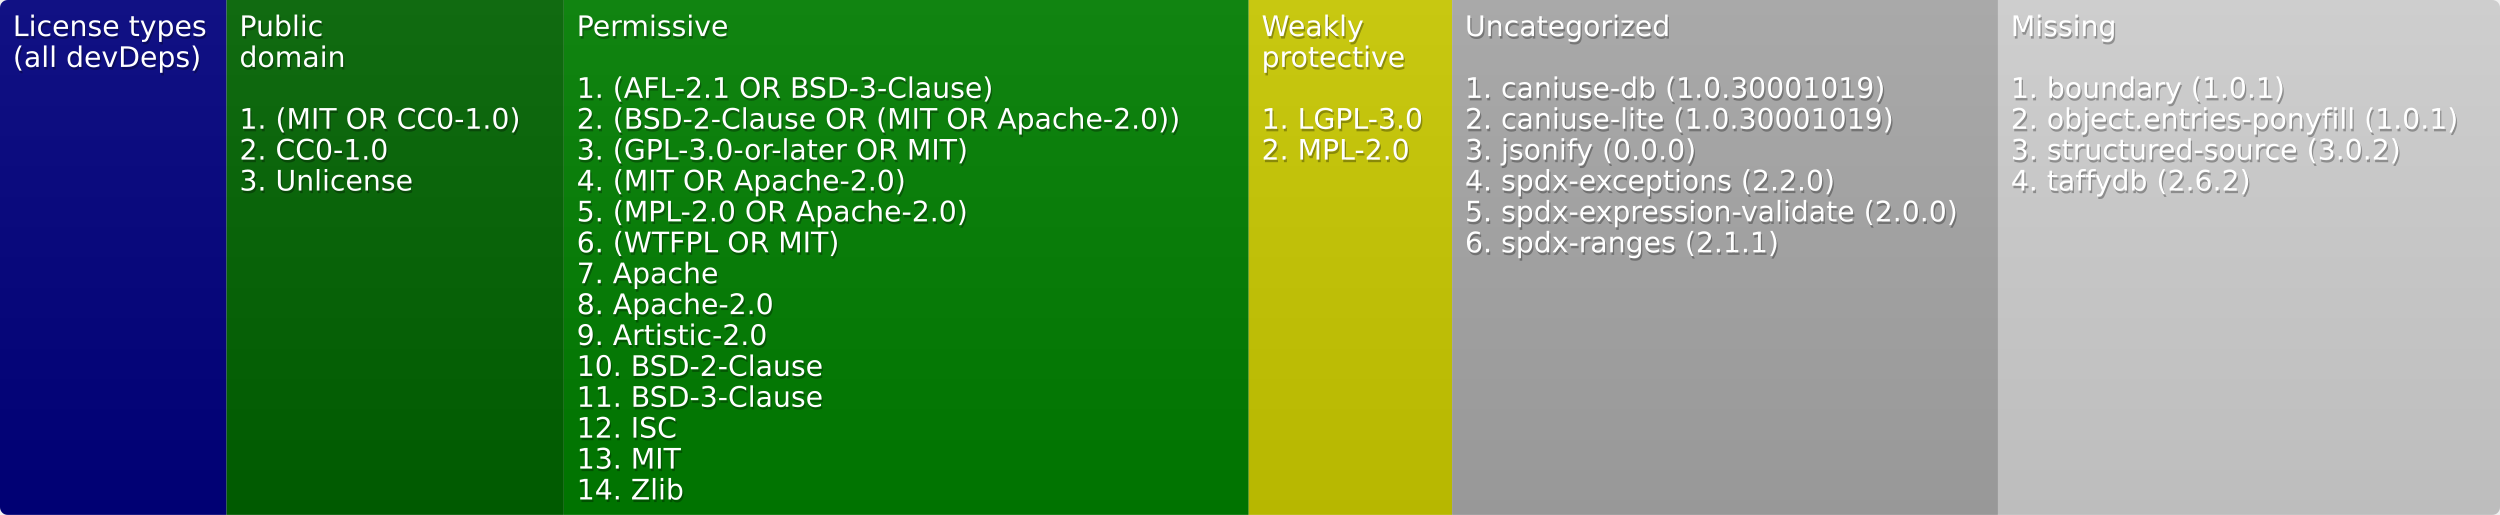
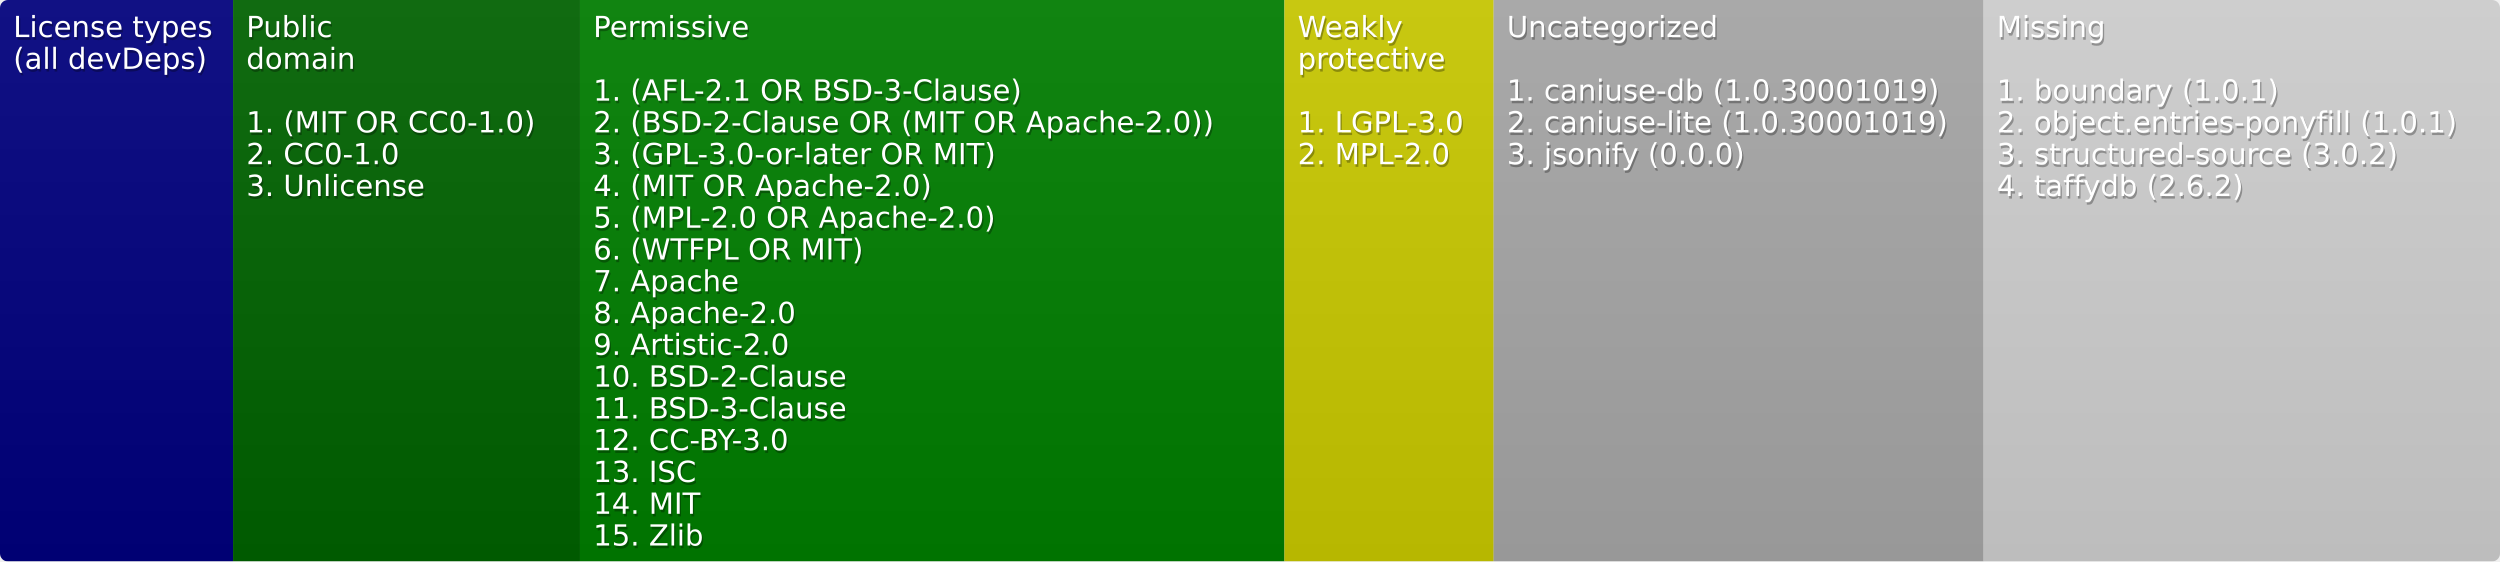
- <svg xmlns="http://www.w3.org/2000/svg" width="971" height="200">
+ <svg xmlns="http://www.w3.org/2000/svg" width="944" height="212">
  <defs>
    <linearGradient id="smooth" x2="0" y2="100%">
      <stop offset="0" stop-color="#aaa" stop-opacity=".1" />
      <stop offset="1" stop-opacity=".1" />
    </linearGradient>
    <style>text{font-size:11px;font-family:Verdana,DejaVu Sans,Geneva,sans-serif}text.shadow{fill:#010101;fill-opacity:.3}text.high{fill:#fff}</style>
    <mask id="round">
      <rect width="100%" height="100%" rx="3" fill="#fff" />
    </mask>
  </defs>
  <g id="bg" mask="url(#round)">
-     <path fill="navy" d="M0 0h88v200H0z" />
-     <path fill="#006400" d="M88 0h131v200H88z" />
-     <path fill="green" d="M219 0h266v200H219z" />
-     <path fill="#cc0" d="M485 0h79v200h-79z" />
-     <path fill="#a9a9a9" d="M564 0h212v200H564z" />
-     <path fill="#d3d3d3" d="M776 0h195v200H776z" />
-     <path fill="url(#smooth)" d="M0 0h971v200H0z" />
+     <path fill="navy" d="M0 0h88v212H0z" />
+     <path fill="#006400" d="M88 0h131v212H88z" />
+     <path fill="green" d="M219 0h266v212H219z" />
+     <path fill="#cc0" d="M485 0h79v212h-79z" />
+     <path fill="#a9a9a9" d="M564 0h185v212H564z" />
+     <path fill="#d3d3d3" d="M749 0h195v212H749z" />
+     <path fill="url(#smooth)" d="M0 0h944v212H0z" />
  </g>
  <g id="fg">
    <text class="shadow" x="5.5" y="15">License types</text>
    <text class="high" x="5" y="14">License types</text>
    <text class="shadow" x="5.5" y="27">(all devDeps)</text>
    <text class="high" x="5" y="26">(all devDeps)</text>
    <text class="shadow" x="93.5" y="15">Public</text>
    <text class="high" x="93" y="14">Public</text>
    <text class="shadow" x="93.5" y="27">domain</text>
    <text class="high" x="93" y="26">domain</text>
    <text class="shadow" x="93.5" y="51">1. (MIT OR CC0-1.0)</text>
    <text class="high" x="93" y="50">1. (MIT OR CC0-1.0)</text>
    <text class="shadow" x="93.5" y="63">2. CC0-1.0</text>
    <text class="high" x="93" y="62">2. CC0-1.0</text>
    <text class="shadow" x="93.5" y="75">3. Unlicense</text>
    <text class="high" x="93" y="74">3. Unlicense</text>
    <text class="shadow" x="224.5" y="15">Permissive</text>
    <text class="high" x="224" y="14">Permissive</text>
    <text class="shadow" x="224.5" y="39">1. (AFL-2.1 OR BSD-3-Clause)</text>
    <text class="high" x="224" y="38">1. (AFL-2.1 OR BSD-3-Clause)</text>
    <text class="shadow" x="224.5" y="51">2. (BSD-2-Clause OR (MIT OR Apache-2.0))</text>
    <text class="high" x="224" y="50">2. (BSD-2-Clause OR (MIT OR Apache-2.0))</text>
    <text class="shadow" x="224.5" y="63">3. (GPL-3.0-or-later OR MIT)</text>
    <text class="high" x="224" y="62">3. (GPL-3.0-or-later OR MIT)</text>
    <text class="shadow" x="224.5" y="75">4. (MIT OR Apache-2.0)</text>
    <text class="high" x="224" y="74">4. (MIT OR Apache-2.0)</text>
    <text class="shadow" x="224.5" y="87">5. (MPL-2.0 OR Apache-2.0)</text>
    <text class="high" x="224" y="86">5. (MPL-2.0 OR Apache-2.0)</text>
    <text class="shadow" x="224.5" y="99">6. (WTFPL OR MIT)</text>
    <text class="high" x="224" y="98">6. (WTFPL OR MIT)</text>
    <text class="shadow" x="224.5" y="111">7. Apache</text>
    <text class="high" x="224" y="110">7. Apache</text>
    <text class="shadow" x="224.5" y="123">8. Apache-2.0</text>
    <text class="high" x="224" y="122">8. Apache-2.0</text>
    <text class="shadow" x="224.5" y="135">9. Artistic-2.0</text>
    <text class="high" x="224" y="134">9. Artistic-2.0</text>
    <text class="shadow" x="224.5" y="147">10. BSD-2-Clause</text>
    <text class="high" x="224" y="146">10. BSD-2-Clause</text>
    <text class="shadow" x="224.5" y="159">11. BSD-3-Clause</text>
    <text class="high" x="224" y="158">11. BSD-3-Clause</text>
-     <text class="shadow" x="224.5" y="171">12. ISC</text>
-     <text class="high" x="224" y="170">12. ISC</text>
-     <text class="shadow" x="224.5" y="183">13. MIT</text>
-     <text class="high" x="224" y="182">13. MIT</text>
-     <text class="shadow" x="224.5" y="195">14. Zlib</text>
-     <text class="high" x="224" y="194">14. Zlib</text>
+     <text class="shadow" x="224.5" y="171">12. CC-BY-3.0</text>
+     <text class="high" x="224" y="170">12. CC-BY-3.0</text>
+     <text class="shadow" x="224.5" y="183">13. ISC</text>
+     <text class="high" x="224" y="182">13. ISC</text>
+     <text class="shadow" x="224.5" y="195">14. MIT</text>
+     <text class="high" x="224" y="194">14. MIT</text>
+     <text class="shadow" x="224.5" y="207">15. Zlib</text>
+     <text class="high" x="224" y="206">15. Zlib</text>
    <text class="shadow" x="490.5" y="15">Weakly</text>
    <text class="high" x="490" y="14">Weakly</text>
    <text class="shadow" x="490.5" y="27">protective</text>
    <text class="high" x="490" y="26">protective</text>
    <text class="shadow" x="490.5" y="51">1. LGPL-3.0</text>
    <text class="high" x="490" y="50">1. LGPL-3.0</text>
    <text class="shadow" x="490.5" y="63">2. MPL-2.0</text>
    <text class="high" x="490" y="62">2. MPL-2.0</text>
    <text class="shadow" x="569.5" y="15">Uncategorized</text>
    <text class="high" x="569" y="14">Uncategorized</text>
    <text class="shadow" x="569.5" y="39">1. caniuse-db (1.0.30001019)</text>
    <text class="high" x="569" y="38">1. caniuse-db (1.0.30001019)</text>
    <text class="shadow" x="569.5" y="51">2. caniuse-lite (1.0.30001019)</text>
    <text class="high" x="569" y="50">2. caniuse-lite (1.0.30001019)</text>
    <text class="shadow" x="569.5" y="63">3. jsonify (0.0.0)</text>
    <text class="high" x="569" y="62">3. jsonify (0.0.0)</text>
-     <text class="shadow" x="569.5" y="75">4. spdx-exceptions (2.2.0)</text>
-     <text class="high" x="569" y="74">4. spdx-exceptions (2.2.0)</text>
-     <text class="shadow" x="569.5" y="87">5. spdx-expression-validate (2.0.0)</text>
-     <text class="high" x="569" y="86">5. spdx-expression-validate (2.0.0)</text>
-     <text class="shadow" x="569.5" y="99">6. spdx-ranges (2.1.1)</text>
-     <text class="high" x="569" y="98">6. spdx-ranges (2.1.1)</text>
-     <text class="shadow" x="781.5" y="15">Missing</text>
-     <text class="high" x="781" y="14">Missing</text>
-     <text class="shadow" x="781.5" y="39">1. boundary (1.0.1)</text>
-     <text class="high" x="781" y="38">1. boundary (1.0.1)</text>
-     <text class="shadow" x="781.5" y="51">2. object.entries-ponyfill (1.0.1)</text>
-     <text class="high" x="781" y="50">2. object.entries-ponyfill (1.0.1)</text>
-     <text class="shadow" x="781.5" y="63">3. structured-source (3.0.2)</text>
-     <text class="high" x="781" y="62">3. structured-source (3.0.2)</text>
-     <text class="shadow" x="781.5" y="75">4. taffydb (2.6.2)</text>
-     <text class="high" x="781" y="74">4. taffydb (2.6.2)</text>
+     <text class="shadow" x="754.5" y="15">Missing</text>
+     <text class="high" x="754" y="14">Missing</text>
+     <text class="shadow" x="754.5" y="39">1. boundary (1.0.1)</text>
+     <text class="high" x="754" y="38">1. boundary (1.0.1)</text>
+     <text class="shadow" x="754.5" y="51">2. object.entries-ponyfill (1.0.1)</text>
+     <text class="high" x="754" y="50">2. object.entries-ponyfill (1.0.1)</text>
+     <text class="shadow" x="754.5" y="63">3. structured-source (3.0.2)</text>
+     <text class="high" x="754" y="62">3. structured-source (3.0.2)</text>
+     <text class="shadow" x="754.5" y="75">4. taffydb (2.6.2)</text>
+     <text class="high" x="754" y="74">4. taffydb (2.6.2)</text>
  </g>
</svg>
